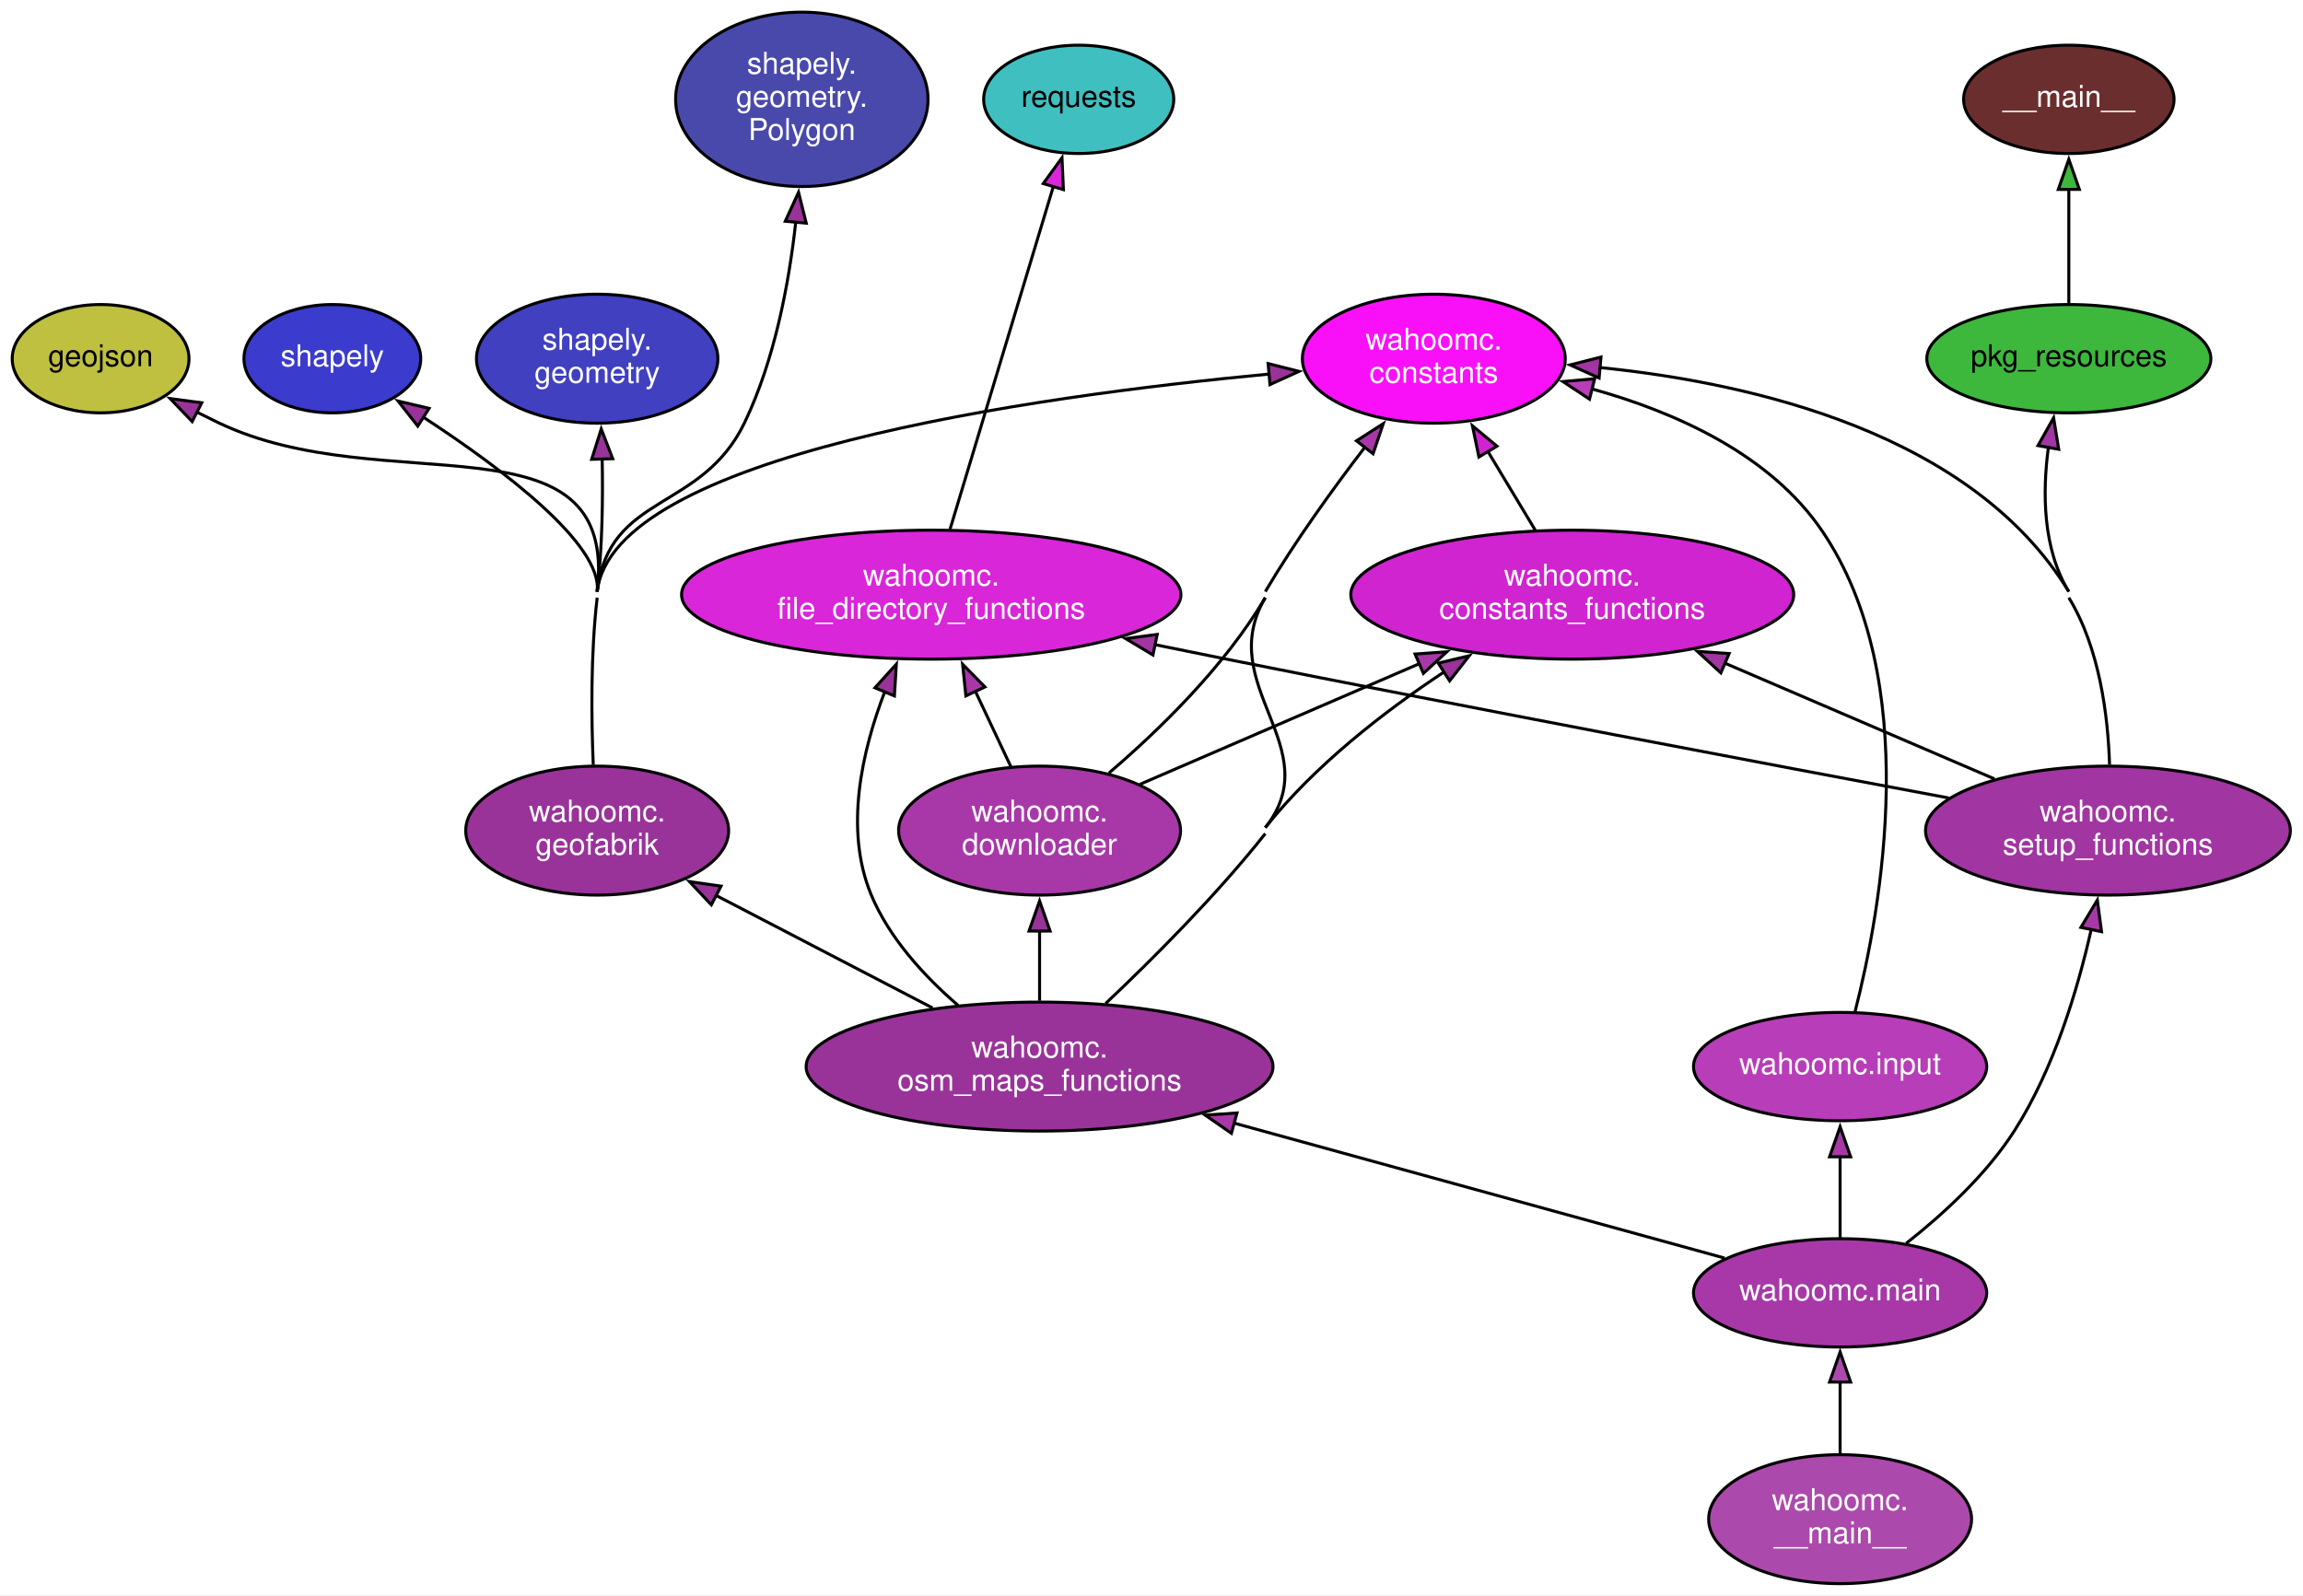
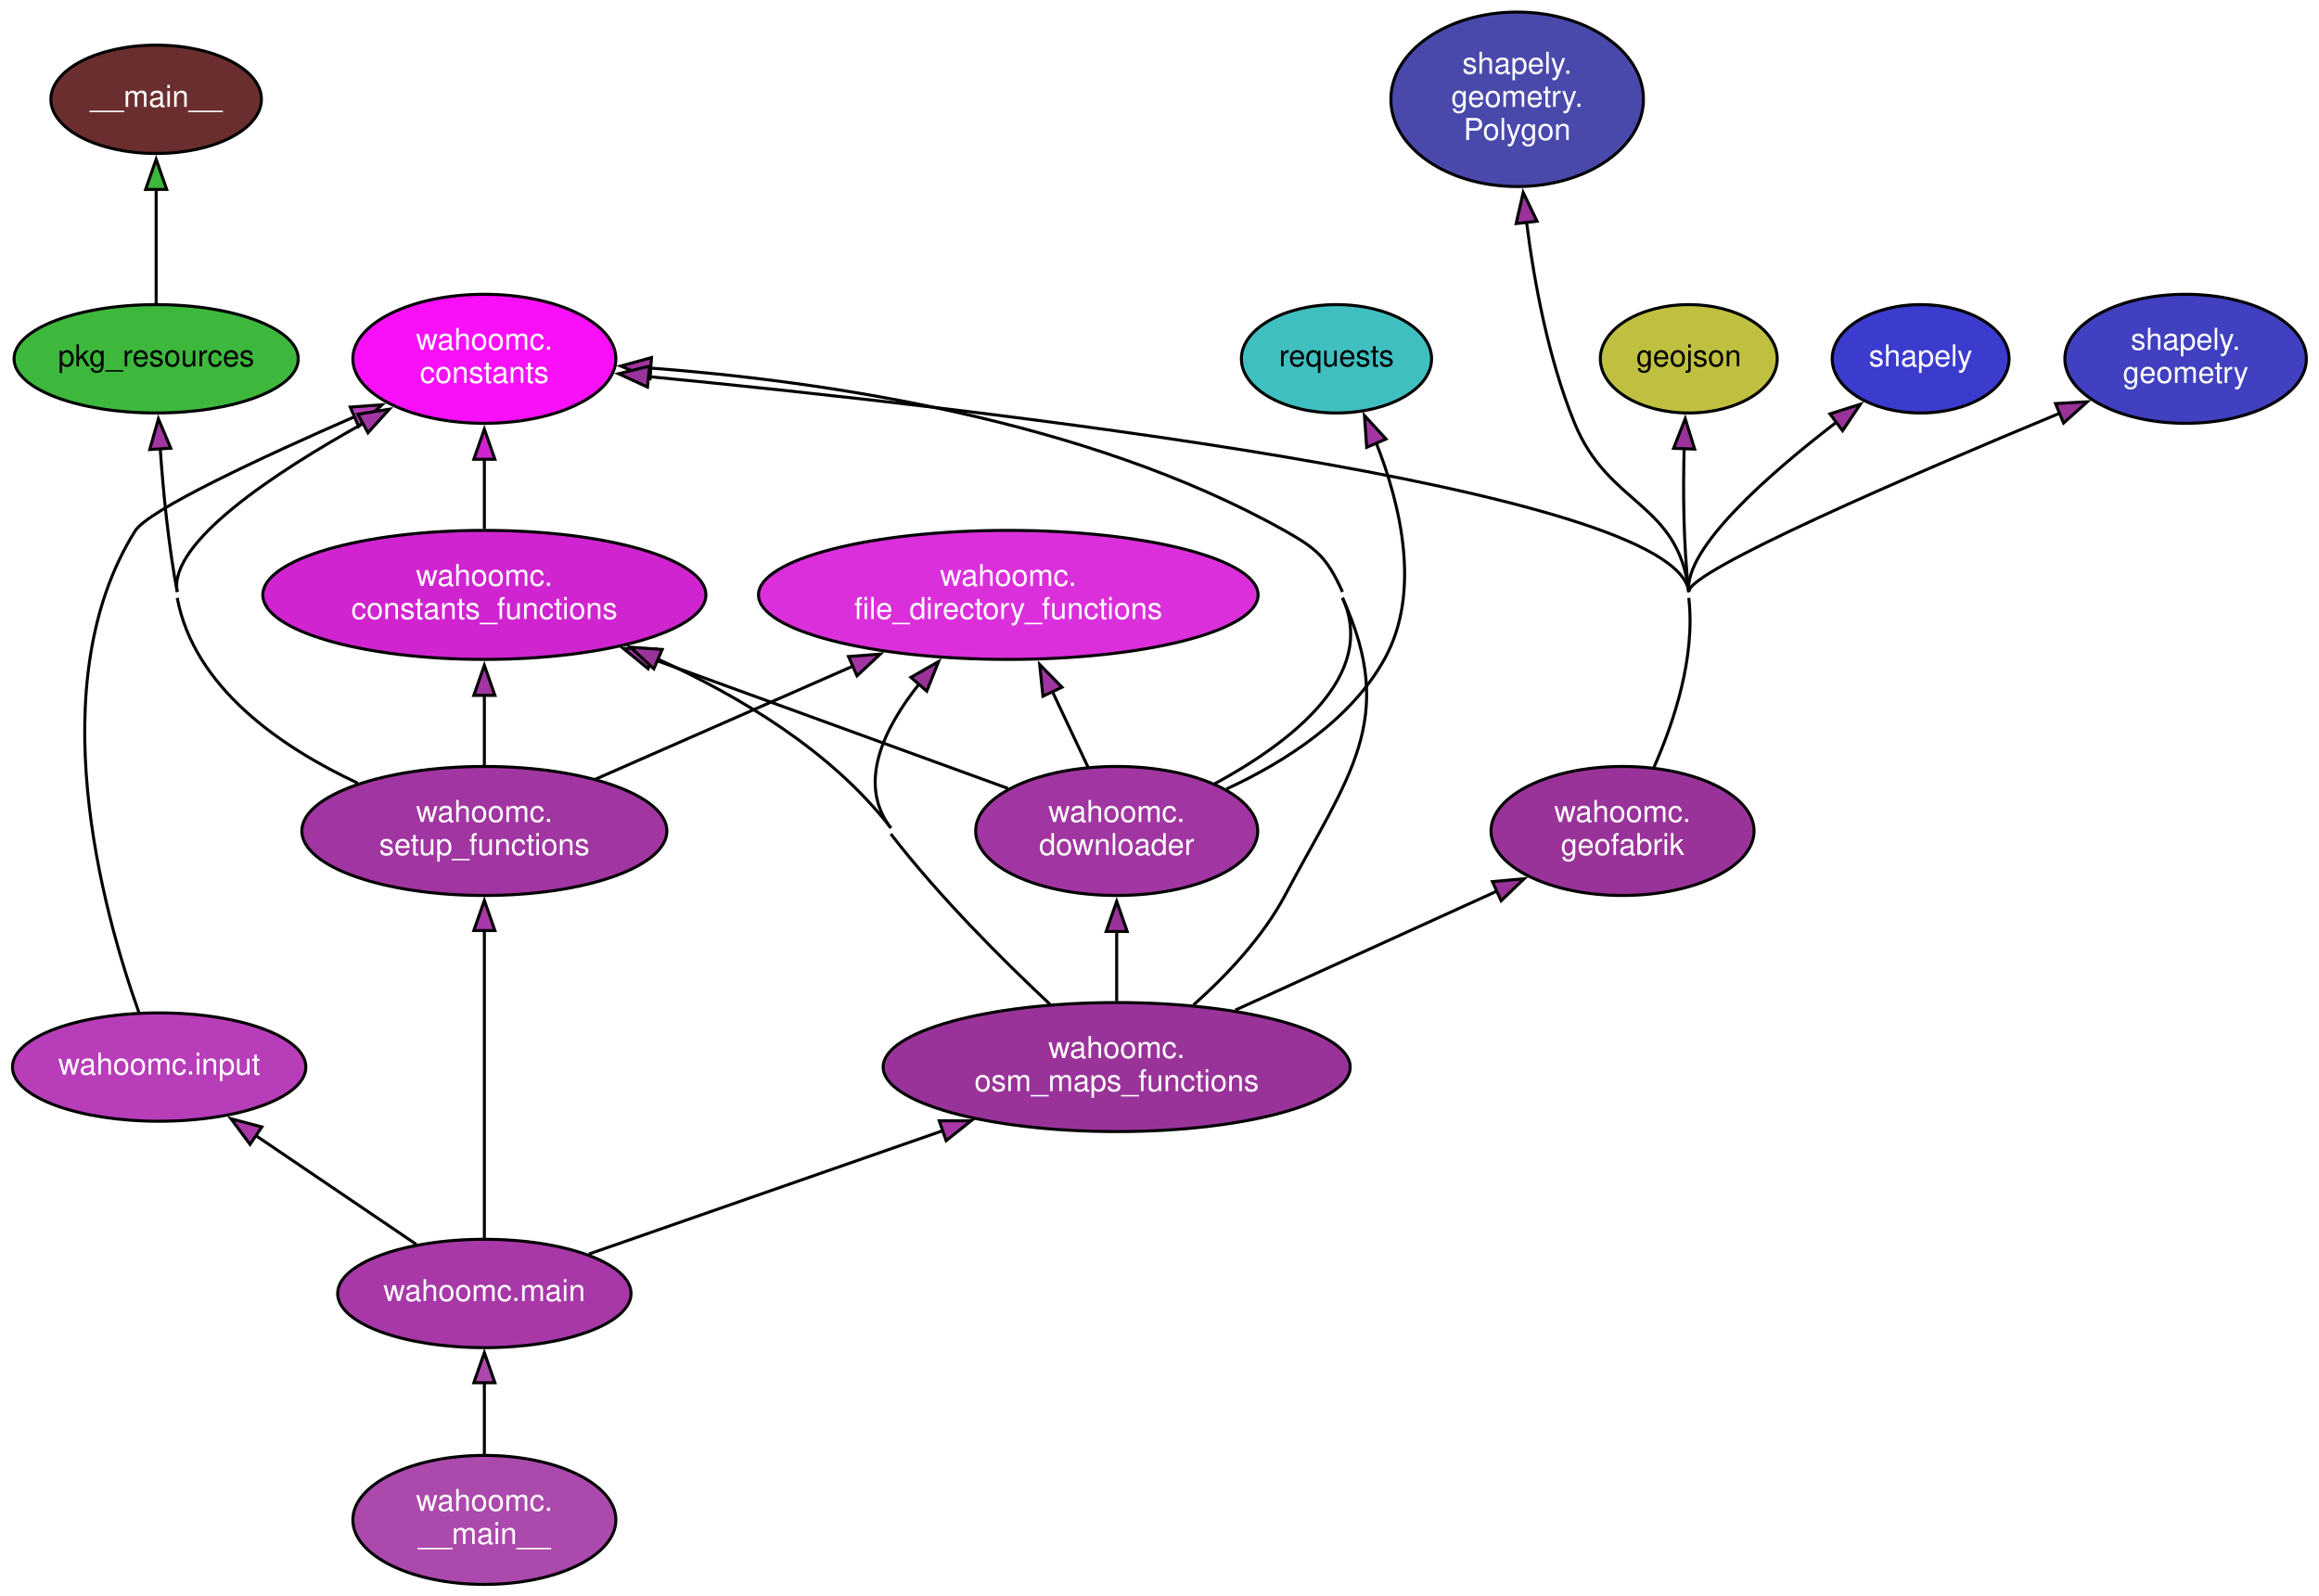
- <svg xmlns="http://www.w3.org/2000/svg" width="765pt" height="530pt" viewBox="0.00 0.00 765.24 530.11">
+ <svg xmlns="http://www.w3.org/2000/svg" width="770pt" height="530pt" viewBox="0.00 0.00 770.16 530.11">
  <g id="graph0" class="graph" transform="scale(1 1) rotate(0) translate(4 526.11)">
    <style>.edge&gt;path:hover{stroke-width:8}</style>
-     <polygon fill="white" stroke="none" points="-4,4 -4,-526.11 761.24,-526.11 761.24,4 -4,4" />
+     <polygon fill="white" stroke="none" points="-4,4 -4,-526.11 766.16,-526.11 766.16,4 -4,4" />
    <g id="node1" class="node">
      <style>.edge&gt;path:hover{stroke-width:8}</style>
-       <ellipse fill="#6b2e2e" stroke="black" cx="683.43" cy="-493.12" rx="34.96" ry="18" />
-       <text text-anchor="middle" x="683.43" y="-490.62" font-family="Helvetica,sans-Serif" font-size="10.00" fill="#ffffff">__main__</text>
+       <ellipse fill="#6b2e2e" stroke="black" cx="47.86" cy="-493.12" rx="34.96" ry="18" />
+       <text text-anchor="middle" x="47.86" y="-490.62" font-family="Helvetica,sans-Serif" font-size="10.00" fill="#ffffff">__main__</text>
    </g>
    <g id="node2" class="node">
      <style>.edge&gt;path:hover{stroke-width:8}</style>
-       <ellipse fill="#bfc040" stroke="black" cx="29.43" cy="-406.92" rx="29.37" ry="18" />
-       <text text-anchor="middle" x="29.43" y="-404.42" font-family="Helvetica,sans-Serif" font-size="10.00" fill="#000000">geojson</text>
+       <ellipse fill="#bfc040" stroke="black" cx="556.86" cy="-406.92" rx="29.37" ry="18" />
+       <text text-anchor="middle" x="556.86" y="-404.42" font-family="Helvetica,sans-Serif" font-size="10.00" fill="#000000">geojson</text>
    </g>
    <g id="node3" class="node">
      <style>.edge&gt;path:hover{stroke-width:8}</style>
-       <ellipse fill="#3db83d" stroke="black" cx="683.43" cy="-406.92" rx="47.19" ry="18" />
-       <text text-anchor="middle" x="683.43" y="-404.42" font-family="Helvetica,sans-Serif" font-size="10.00" fill="#000000">pkg_resources</text>
+       <ellipse fill="#3db83d" stroke="black" cx="47.86" cy="-406.92" rx="47.19" ry="18" />
+       <text text-anchor="middle" x="47.86" y="-404.42" font-family="Helvetica,sans-Serif" font-size="10.00" fill="#000000">pkg_resources</text>
    </g>
    <g id="edge1" class="edge">
      <style>.edge&gt;path:hover{stroke-width:8}</style>
-       <path fill="none" stroke="black" d="M683.43,-425.37C683.43,-436.32 683.43,-450.71 683.43,-463.32" />
-       <polygon fill="#3db83d" stroke="black" points="679.93,-463.18 683.43,-473.18 686.93,-463.19 679.93,-463.18" />
+       <path fill="none" stroke="black" d="M47.86,-425.37C47.86,-436.32 47.86,-450.71 47.86,-463.32" />
+       <polygon fill="#3db83d" stroke="black" points="44.36,-463.18 47.86,-473.18 51.36,-463.19 44.36,-463.18" />
    </g>
    <g id="node4" class="node">
      <style>.edge&gt;path:hover{stroke-width:8}</style>
-       <ellipse fill="#40bfc0" stroke="black" cx="354.43" cy="-493.12" rx="31.58" ry="18" />
-       <text text-anchor="middle" x="354.43" y="-490.62" font-family="Helvetica,sans-Serif" font-size="10.00" fill="#000000">requests</text>
+       <ellipse fill="#40bfc0" stroke="black" cx="439.86" cy="-406.92" rx="31.58" ry="18" />
+       <text text-anchor="middle" x="439.86" y="-404.42" font-family="Helvetica,sans-Serif" font-size="10.00" fill="#000000">requests</text>
    </g>
    <g id="node5" class="node">
      <style>.edge&gt;path:hover{stroke-width:8}</style>
-       <ellipse fill="#3b3bce" stroke="black" cx="106.43" cy="-406.92" rx="29.37" ry="18" />
-       <text text-anchor="middle" x="106.43" y="-404.42" font-family="Helvetica,sans-Serif" font-size="10.00" fill="#ffffff">shapely</text>
+       <ellipse fill="#3b3bce" stroke="black" cx="633.86" cy="-406.92" rx="29.37" ry="18" />
+       <text text-anchor="middle" x="633.86" y="-404.42" font-family="Helvetica,sans-Serif" font-size="10.00" fill="#ffffff">shapely</text>
    </g>
    <g id="node6" class="node">
      <style>.edge&gt;path:hover{stroke-width:8}</style>
-       <ellipse fill="#4040c0" stroke="black" cx="194.43" cy="-406.92" rx="40.11" ry="21.43" />
-       <text text-anchor="middle" x="194.43" y="-409.92" font-family="Helvetica,sans-Serif" font-size="10.00" fill="#ffffff">shapely.</text>
-       <text text-anchor="middle" x="194.43" y="-398.92" font-family="Helvetica,sans-Serif" font-size="10.00" fill="#ffffff">geometry</text>
+       <ellipse fill="#4040c0" stroke="black" cx="721.86" cy="-406.92" rx="40.11" ry="21.43" />
+       <text text-anchor="middle" x="721.86" y="-409.92" font-family="Helvetica,sans-Serif" font-size="10.00" fill="#ffffff">shapely.</text>
+       <text text-anchor="middle" x="721.86" y="-398.92" font-family="Helvetica,sans-Serif" font-size="10.00" fill="#ffffff">geometry</text>
    </g>
    <g id="node7" class="node">
      <style>.edge&gt;path:hover{stroke-width:8}</style>
-       <ellipse fill="#4949ac" stroke="black" cx="262.43" cy="-493.12" rx="41.94" ry="28.98" />
-       <text text-anchor="middle" x="262.43" y="-501.62" font-family="Helvetica,sans-Serif" font-size="10.00" fill="#ffffff">shapely.</text>
-       <text text-anchor="middle" x="262.43" y="-490.62" font-family="Helvetica,sans-Serif" font-size="10.00" fill="#ffffff">geometry.</text>
-       <text text-anchor="middle" x="262.43" y="-479.62" font-family="Helvetica,sans-Serif" font-size="10.00" fill="#ffffff">Polygon</text>
+       <ellipse fill="#4949ac" stroke="black" cx="499.86" cy="-493.12" rx="41.94" ry="28.98" />
+       <text text-anchor="middle" x="499.86" y="-501.62" font-family="Helvetica,sans-Serif" font-size="10.00" fill="#ffffff">shapely.</text>
+       <text text-anchor="middle" x="499.86" y="-490.62" font-family="Helvetica,sans-Serif" font-size="10.00" fill="#ffffff">geometry.</text>
+       <text text-anchor="middle" x="499.86" y="-479.62" font-family="Helvetica,sans-Serif" font-size="10.00" fill="#ffffff">Polygon</text>
    </g>
    <g id="node8" class="node">
      <style>.edge&gt;path:hover{stroke-width:8}</style>
-       <ellipse fill="#ac49ac" stroke="black" cx="607.43" cy="-21.21" rx="43.68" ry="21.43" />
-       <text text-anchor="middle" x="607.43" y="-24.21" font-family="Helvetica,sans-Serif" font-size="10.00" fill="#ffffff">wahoomc.</text>
-       <text text-anchor="middle" x="607.43" y="-13.21" font-family="Helvetica,sans-Serif" font-size="10.00" fill="#ffffff">__main__</text>
+       <ellipse fill="#ac49ac" stroke="black" cx="156.86" cy="-21.21" rx="43.68" ry="21.43" />
+       <text text-anchor="middle" x="156.86" y="-24.21" font-family="Helvetica,sans-Serif" font-size="10.00" fill="#ffffff">wahoomc.</text>
+       <text text-anchor="middle" x="156.86" y="-13.21" font-family="Helvetica,sans-Serif" font-size="10.00" fill="#ffffff">__main__</text>
    </g>
    <g id="node15" class="node">
      <style>.edge&gt;path:hover{stroke-width:8}</style>
-       <ellipse fill="#a838a8" stroke="black" cx="607.43" cy="-96.43" rx="48.72" ry="18" />
-       <text text-anchor="middle" x="607.43" y="-93.93" font-family="Helvetica,sans-Serif" font-size="10.00" fill="#ffffff">wahoomc.main</text>
+       <ellipse fill="#a838a8" stroke="black" cx="156.86" cy="-96.43" rx="48.72" ry="18" />
+       <text text-anchor="middle" x="156.86" y="-93.93" font-family="Helvetica,sans-Serif" font-size="10.00" fill="#ffffff">wahoomc.main</text>
    </g>
    <g id="edge23" class="edge">
      <style>.edge&gt;path:hover{stroke-width:8}</style>
-       <path fill="none" stroke="black" d="M607.43,-43C607.43,-50.41 607.43,-58.89 607.43,-66.84" />
-       <polygon fill="#ac49ac" stroke="black" points="603.93,-66.78 607.43,-76.78 610.93,-66.78 603.93,-66.78" />
+       <path fill="none" stroke="black" d="M156.86,-43C156.86,-50.41 156.86,-58.89 156.86,-66.84" />
+       <polygon fill="#ac49ac" stroke="black" points="153.36,-66.78 156.86,-76.78 160.36,-66.78 153.36,-66.78" />
    </g>
    <g id="node9" class="node">
      <style>.edge&gt;path:hover{stroke-width:8}</style>
-       <ellipse fill="#f910f9" stroke="black" cx="472.43" cy="-406.92" rx="43.68" ry="21.43" />
-       <text text-anchor="middle" x="472.43" y="-409.92" font-family="Helvetica,sans-Serif" font-size="10.00" fill="#ffffff">wahoomc.</text>
-       <text text-anchor="middle" x="472.43" y="-398.92" font-family="Helvetica,sans-Serif" font-size="10.00" fill="#ffffff">constants</text>
+       <ellipse fill="#f910f9" stroke="black" cx="156.86" cy="-406.92" rx="43.68" ry="21.43" />
+       <text text-anchor="middle" x="156.86" y="-409.92" font-family="Helvetica,sans-Serif" font-size="10.00" fill="#ffffff">wahoomc.</text>
+       <text text-anchor="middle" x="156.86" y="-398.92" font-family="Helvetica,sans-Serif" font-size="10.00" fill="#ffffff">constants</text>
    </g>
    <g id="node10" class="node">
      <style>.edge&gt;path:hover{stroke-width:8}</style>
-       <ellipse fill="#d024d0" stroke="black" cx="518.43" cy="-328.49" rx="73.58" ry="21.43" />
-       <text text-anchor="middle" x="518.43" y="-331.49" font-family="Helvetica,sans-Serif" font-size="10.00" fill="#ffffff">wahoomc.</text>
-       <text text-anchor="middle" x="518.43" y="-320.49" font-family="Helvetica,sans-Serif" font-size="10.00" fill="#ffffff">constants_functions</text>
+       <ellipse fill="#d024d0" stroke="black" cx="156.86" cy="-328.49" rx="73.58" ry="21.43" />
+       <text text-anchor="middle" x="156.86" y="-331.49" font-family="Helvetica,sans-Serif" font-size="10.00" fill="#ffffff">wahoomc.</text>
+       <text text-anchor="middle" x="156.86" y="-320.49" font-family="Helvetica,sans-Serif" font-size="10.00" fill="#ffffff">constants_functions</text>
    </g>
    <g id="edge8" class="edge">
      <style>.edge&gt;path:hover{stroke-width:8}</style>
-       <path fill="none" stroke="black" d="M506.11,-349.97C501.29,-357.98 495.66,-367.33 490.41,-376.06" />
-       <polygon fill="#d024d0" stroke="black" points="487.41,-374.24 485.26,-384.61 493.41,-377.85 487.41,-374.24" />
+       <path fill="none" stroke="black" d="M156.86,-350.38C156.86,-357.54 156.86,-365.73 156.86,-373.58" />
+       <polygon fill="#d024d0" stroke="black" points="153.36,-373.55 156.86,-383.55 160.36,-373.55 153.36,-373.55" />
    </g>
    <g id="node11" class="node">
      <style>.edge&gt;path:hover{stroke-width:8}</style>
-       <ellipse fill="#a838a8" stroke="black" cx="341.43" cy="-250.07" rx="46.84" ry="21.43" />
-       <text text-anchor="middle" x="341.43" y="-253.07" font-family="Helvetica,sans-Serif" font-size="10.00" fill="#ffffff">wahoomc.</text>
-       <text text-anchor="middle" x="341.43" y="-242.07" font-family="Helvetica,sans-Serif" font-size="10.00" fill="#ffffff">downloader</text>
+       <ellipse fill="#a135a1" stroke="black" cx="366.86" cy="-250.07" rx="46.84" ry="21.43" />
+       <text text-anchor="middle" x="366.86" y="-253.07" font-family="Helvetica,sans-Serif" font-size="10.00" fill="#ffffff">wahoomc.</text>
+       <text text-anchor="middle" x="366.86" y="-242.07" font-family="Helvetica,sans-Serif" font-size="10.00" fill="#ffffff">downloader</text>
+     </g>
+     <g id="edge4" class="edge">
+       <style>.edge&gt;path:hover{stroke-width:8}</style>
+       <path fill="none" stroke="black" d="M403.35,-264.02C422.66,-272.96 444.66,-286.95 455.86,-307.28 468.07,-329.43 461.18,-358.35 452.99,-379.13" />
+       <polygon fill="#a135a1" stroke="black" points="449.88,-377.51 449.15,-388.08 456.31,-380.27 449.88,-377.51" />
    </g>
    <g id="edge9" class="edge">
      <style>.edge&gt;path:hover{stroke-width:8}</style>
-       <path fill="none" stroke="black" d="M364.48,-269.21C381.11,-283.43 402.92,-304.6 416.43,-327.49" />
-       <path fill="none" stroke="black" d="M416.43,-329.49C426.31,-346.23 438.99,-363.79 449.79,-377.85" />
-       <polygon fill="#a838a8" stroke="black" points="446.73,-379.62 455.64,-385.35 452.25,-375.32 446.73,-379.62" />
+       <path fill="none" stroke="black" d="M441.86,-329.49C436.74,-340.71 433.61,-343.66 422.86,-349.71 356.46,-387.04 268.07,-399.65 211.8,-403.86" />
+       <polygon fill="#a135a1" stroke="black" points="211.9,-400.35 202.16,-404.51 212.37,-407.33 211.9,-400.35" />
+       <path fill="none" stroke="black" d="M399.25,-265.66C424.57,-279.37 453.67,-301.62 441.86,-327.49" />
    </g>
    <g id="edge14" class="edge">
      <style>.edge&gt;path:hover{stroke-width:8}</style>
-       <path fill="none" stroke="black" d="M374.73,-265.44C400.97,-276.77 438.01,-292.76 467.9,-305.67" />
-       <polygon fill="#a838a8" stroke="black" points="466.2,-308.75 476.76,-309.5 468.97,-302.32 466.2,-308.75" />
+       <path fill="none" stroke="black" d="M330.76,-264.2C298.2,-276.05 249.83,-293.66 212.36,-307.29" />
+       <polygon fill="#a135a1" stroke="black" points="211.23,-303.98 203.03,-310.69 213.63,-310.56 211.23,-303.98" />
    </g>
    <g id="node12" class="node">
      <style>.edge&gt;path:hover{stroke-width:8}</style>
-       <ellipse fill="#d926d9" stroke="black" cx="305.43" cy="-328.49" rx="82.96" ry="21.43" />
-       <text text-anchor="middle" x="305.43" y="-331.49" font-family="Helvetica,sans-Serif" font-size="10.00" fill="#ffffff">wahoomc.</text>
-       <text text-anchor="middle" x="305.43" y="-320.49" font-family="Helvetica,sans-Serif" font-size="10.00" fill="#ffffff">file_directory_functions</text>
+       <ellipse fill="#db2fdb" stroke="black" cx="330.86" cy="-328.49" rx="82.96" ry="21.43" />
+       <text text-anchor="middle" x="330.86" y="-331.49" font-family="Helvetica,sans-Serif" font-size="10.00" fill="#ffffff">wahoomc.</text>
+       <text text-anchor="middle" x="330.86" y="-320.49" font-family="Helvetica,sans-Serif" font-size="10.00" fill="#ffffff">file_directory_functions</text>
    </g>
    <g id="edge18" class="edge">
      <style>.edge&gt;path:hover{stroke-width:8}</style>
-       <path fill="none" stroke="black" d="M331.97,-271.15C328.34,-278.86 324.11,-287.85 320.1,-296.36" />
-       <polygon fill="#a838a8" stroke="black" points="316.94,-294.84 315.85,-305.38 323.28,-297.82 316.94,-294.84" />
-     </g>
-     <g id="edge4" class="edge">
-       <style>.edge&gt;path:hover{stroke-width:8}</style>
-       <path fill="none" stroke="black" d="M311.64,-350.09C320.35,-379.02 336.25,-431.76 346.02,-464.2" />
-       <polygon fill="#d926d9" stroke="black" points="342.65,-465.13 348.88,-473.7 349.35,-463.11 342.65,-465.13" />
+       <path fill="none" stroke="black" d="M357.4,-271.15C353.77,-278.86 349.53,-287.85 345.52,-296.36" />
+       <polygon fill="#a135a1" stroke="black" points="342.37,-294.84 341.28,-305.38 348.7,-297.82 342.37,-294.84" />
    </g>
    <g id="node13" class="node">
      <style>.edge&gt;path:hover{stroke-width:8}</style>
-       <ellipse fill="#993399" stroke="black" cx="194.43" cy="-250.07" rx="43.68" ry="21.43" />
-       <text text-anchor="middle" x="194.43" y="-253.07" font-family="Helvetica,sans-Serif" font-size="10.00" fill="#ffffff">wahoomc.</text>
-       <text text-anchor="middle" x="194.43" y="-242.07" font-family="Helvetica,sans-Serif" font-size="10.00" fill="#ffffff">geofabrik</text>
+       <ellipse fill="#993399" stroke="black" cx="534.86" cy="-250.07" rx="43.68" ry="21.43" />
+       <text text-anchor="middle" x="534.86" y="-253.07" font-family="Helvetica,sans-Serif" font-size="10.00" fill="#ffffff">wahoomc.</text>
+       <text text-anchor="middle" x="534.86" y="-242.07" font-family="Helvetica,sans-Serif" font-size="10.00" fill="#ffffff">geofabrik</text>
    </g>
    <g id="edge2" class="edge">
      <style>.edge&gt;path:hover{stroke-width:8}</style>
-       <path fill="none" stroke="black" d="M193.13,-271.9C192.48,-287.31 192.24,-308.78 194.43,-327.49" />
-       <path fill="none" stroke="black" d="M194.43,-329.49C201.56,-390.4 123.68,-359.09 68.43,-385.71 66.14,-386.81 63.79,-387.97 61.43,-389.15" />
-       <polygon fill="#993399" stroke="black" points="59.86,-386.02 52.53,-393.67 63.03,-392.26 59.86,-386.02" />
+       <path fill="none" stroke="black" d="M556.86,-329.49C555.05,-345.25 554.94,-362.95 555.32,-377.35" />
+       <polygon fill="#993399" stroke="black" points="551.81,-377.18 555.68,-387.04 558.81,-376.92 551.81,-377.18" />
    </g>
    <g id="edge5" class="edge">
      <style>.edge&gt;path:hover{stroke-width:8}</style>
-       <path fill="none" stroke="black" d="M194.43,-329.49C196.28,-345.26 162.78,-370.42 136.59,-387.53" />
-       <polygon fill="#993399" stroke="black" points="134.82,-384.51 128.27,-392.84 138.58,-390.41 134.82,-384.51" />
+       <path fill="none" stroke="black" d="M556.86,-329.49C555.21,-343.88 583.34,-368.57 606.06,-385.99" />
+       <polygon fill="#993399" stroke="black" points="603.74,-388.62 613.84,-391.82 607.93,-383.02 603.74,-388.62" />
    </g>
    <g id="edge6" class="edge">
      <style>.edge&gt;path:hover{stroke-width:8}</style>
-       <path fill="none" stroke="black" d="M194.43,-329.49C196.13,-343.97 196.37,-360.09 196.09,-373.78" />
-       <polygon fill="#993399" stroke="black" points="192.6,-373.47 195.78,-383.57 199.59,-373.68 192.6,-373.47" />
+       <path fill="none" stroke="black" d="M556.86,-329.49C556.09,-336.25 631.14,-368.55 680.28,-388.94" />
+       <polygon fill="#993399" stroke="black" points="678.65,-392.05 689.23,-392.64 681.33,-385.58 678.65,-392.05" />
    </g>
    <g id="edge7" class="edge">
      <style>.edge&gt;path:hover{stroke-width:8}</style>
-       <path fill="none" stroke="black" d="M194.43,-329.49C198.28,-362.41 229.11,-355.82 243.43,-385.71 253.38,-406.46 258.15,-431.75 260.43,-452.46" />
-       <polygon fill="#993399" stroke="black" points="256.93,-452.61 261.34,-462.24 263.9,-451.96 256.93,-452.61" />
+       <path fill="none" stroke="black" d="M556.86,-329.49C553.43,-359.45 530.2,-357.76 518.86,-385.71 510.26,-406.88 505.55,-431.99 502.96,-452.5" />
+       <polygon fill="#993399" stroke="black" points="499.52,-451.84 501.87,-462.17 506.47,-452.62 499.52,-451.84" />
    </g>
    <g id="edge10" class="edge">
      <style>.edge&gt;path:hover{stroke-width:8}</style>
-       <path fill="none" stroke="black" d="M194.43,-329.49C199.73,-374.8 338.44,-394.34 417.88,-401.83" />
-       <polygon fill="#993399" stroke="black" points="417.36,-405.3 427.64,-402.71 417.99,-398.32 417.36,-405.3" />
+       <path fill="none" stroke="black" d="M556.86,-329.49C552.91,-363.97 319.72,-390.52 211.25,-401.02" />
+       <polygon fill="#993399" stroke="black" points="211.04,-397.52 201.42,-401.96 211.71,-404.49 211.04,-397.52" />
+       <path fill="none" stroke="black" d="M545.25,-271.13C551.98,-286.33 559.11,-307.88 556.86,-327.49" />
    </g>
    <g id="node14" class="node">
      <style>.edge&gt;path:hover{stroke-width:8}</style>
-       <ellipse fill="#b83db8" stroke="black" cx="607.43" cy="-171.64" rx="48.72" ry="18" />
-       <text text-anchor="middle" x="607.43" y="-169.14" font-family="Helvetica,sans-Serif" font-size="10.00" fill="#ffffff">wahoomc.input</text>
+       <ellipse fill="#b83db8" stroke="black" cx="48.86" cy="-171.64" rx="48.72" ry="18" />
+       <text text-anchor="middle" x="48.86" y="-169.14" font-family="Helvetica,sans-Serif" font-size="10.00" fill="#ffffff">wahoomc.input</text>
    </g>
    <g id="edge11" class="edge">
      <style>.edge&gt;path:hover{stroke-width:8}</style>
-       <path fill="none" stroke="black" d="M612.38,-189.82C621.05,-223.72 635.06,-300.22 601.43,-349.71 584.12,-375.19 552.55,-389.21 524.98,-396.87" />
-       <polygon fill="#b83db8" stroke="black" points="524.16,-393.47 515.33,-399.32 525.88,-400.25 524.16,-393.47" />
+       <path fill="none" stroke="black" d="M42.1,-189.86C30.1,-223.52 9.16,-299.12 40.86,-349.71 45.22,-356.67 82.77,-374.15 113.99,-387.79" />
+       <polygon fill="#b83db8" stroke="black" points="112.32,-390.88 122.88,-391.64 115.1,-384.45 112.32,-390.88" />
    </g>
    <g id="edge22" class="edge">
      <style>.edge&gt;path:hover{stroke-width:8}</style>
-       <path fill="none" stroke="black" d="M607.43,-114.78C607.43,-122.83 607.43,-132.63 607.43,-141.75" />
-       <polygon fill="#a838a8" stroke="black" points="603.93,-141.65 607.43,-151.65 610.93,-141.65 603.93,-141.65" />
+       <path fill="none" stroke="black" d="M134.22,-112.77C118.67,-123.32 97.8,-137.46 80.6,-149.13" />
+       <polygon fill="#a838a8" stroke="black" points="79.04,-145.95 72.72,-154.46 82.96,-151.75 79.04,-145.95" />
    </g>
    <g id="node16" class="node">
      <style>.edge&gt;path:hover{stroke-width:8}</style>
-       <ellipse fill="#993399" stroke="black" cx="341.43" cy="-171.64" rx="77.56" ry="21.43" />
-       <text text-anchor="middle" x="341.43" y="-174.64" font-family="Helvetica,sans-Serif" font-size="10.00" fill="#ffffff">wahoomc.</text>
-       <text text-anchor="middle" x="341.43" y="-163.64" font-family="Helvetica,sans-Serif" font-size="10.00" fill="#ffffff">osm_maps_functions</text>
+       <ellipse fill="#993399" stroke="black" cx="366.86" cy="-171.64" rx="77.56" ry="21.43" />
+       <text text-anchor="middle" x="366.86" y="-174.64" font-family="Helvetica,sans-Serif" font-size="10.00" fill="#ffffff">wahoomc.</text>
+       <text text-anchor="middle" x="366.86" y="-163.64" font-family="Helvetica,sans-Serif" font-size="10.00" fill="#ffffff">osm_maps_functions</text>
    </g>
    <g id="edge24" class="edge">
      <style>.edge&gt;path:hover{stroke-width:8}</style>
-       <path fill="none" stroke="black" d="M569.04,-107.99C526.41,-119.73 456.91,-138.86 405.91,-152.89" />
-       <polygon fill="#a838a8" stroke="black" points="405.17,-149.47 396.46,-155.5 407.03,-156.22 405.17,-149.47" />
+       <path fill="none" stroke="black" d="M191.54,-109.52C223.45,-120.64 271.41,-137.36 309.1,-150.5" />
+       <polygon fill="#a838a8" stroke="black" points="307.92,-153.8 318.51,-153.78 310.22,-147.19 307.92,-153.8" />
    </g>
    <g id="node17" class="node">
      <style>.edge&gt;path:hover{stroke-width:8}</style>
-       <ellipse fill="#a135a1" stroke="black" cx="696.43" cy="-250.07" rx="60.62" ry="21.43" />
-       <text text-anchor="middle" x="696.43" y="-253.07" font-family="Helvetica,sans-Serif" font-size="10.00" fill="#ffffff">wahoomc.</text>
-       <text text-anchor="middle" x="696.43" y="-242.07" font-family="Helvetica,sans-Serif" font-size="10.00" fill="#ffffff">setup_functions</text>
+       <ellipse fill="#a135a1" stroke="black" cx="156.86" cy="-250.07" rx="60.62" ry="21.43" />
+       <text text-anchor="middle" x="156.86" y="-253.07" font-family="Helvetica,sans-Serif" font-size="10.00" fill="#ffffff">wahoomc.</text>
+       <text text-anchor="middle" x="156.86" y="-242.07" font-family="Helvetica,sans-Serif" font-size="10.00" fill="#ffffff">setup_functions</text>
    </g>
    <g id="edge25" class="edge">
      <style>.edge&gt;path:hover{stroke-width:8}</style>
-       <path fill="none" stroke="black" d="M629.39,-112.88C641.55,-122.45 656.05,-135.7 665.43,-150.43 678.42,-170.8 686.32,-197.01 690.89,-217.3" />
-       <polygon fill="#a838a8" stroke="black" points="687.44,-217.9 692.9,-226.98 694.3,-216.48 687.44,-217.9" />
+       <path fill="none" stroke="black" d="M156.86,-114.82C156.86,-139.79 156.86,-186.22 156.86,-217.38" />
+       <polygon fill="#a838a8" stroke="black" points="153.36,-216.99 156.86,-226.99 160.36,-216.99 153.36,-216.99" />
    </g>
    <g id="edge12" class="edge">
      <style>.edge&gt;path:hover{stroke-width:8}</style>
-       <path fill="none" stroke="black" d="M363.39,-192.61C379.06,-207.42 400.16,-228.52 416.43,-249.07" />
-       <path fill="none" stroke="black" d="M416.43,-251.07C437.52,-277.69 399.17,-298.24 416.43,-327.49" />
+       <path fill="none" stroke="black" d="M392.36,-192.27C403.39,-202.09 415.45,-214.85 422.86,-228.85 443.75,-268.31 460.39,-286.88 441.86,-327.49" />
    </g>
    <g id="edge15" class="edge">
      <style>.edge&gt;path:hover{stroke-width:8}</style>
-       <path fill="none" stroke="black" d="M416.43,-251.07C432.73,-271.64 455.81,-289.55 475.9,-302.85" />
-       <polygon fill="#993399" stroke="black" points="473.9,-305.73 484.21,-308.19 477.69,-299.84 473.9,-305.73" />
+       <path fill="none" stroke="black" d="M344.73,-192.48C328.98,-207.22 307.85,-228.3 291.86,-249.07" />
+       <path fill="none" stroke="black" d="M291.86,-251.07C272.19,-276.61 241.4,-294.98 214.18,-307.29" />
+       <polygon fill="#993399" stroke="black" points="213.14,-303.93 205.35,-311.12 215.92,-310.36 213.14,-303.93" />
    </g>
    <g id="edge17" class="edge">
      <style>.edge&gt;path:hover{stroke-width:8}</style>
-       <path fill="none" stroke="black" d="M341.43,-193.52C341.43,-200.68 341.43,-208.88 341.43,-216.73" />
-       <polygon fill="#993399" stroke="black" points="337.93,-216.69 341.43,-226.69 344.93,-216.69 337.93,-216.69" />
+       <path fill="none" stroke="black" d="M366.86,-193.52C366.86,-200.68 366.86,-208.88 366.86,-216.73" />
+       <polygon fill="#993399" stroke="black" points="363.36,-216.69 366.86,-226.69 370.36,-216.69 363.36,-216.69" />
    </g>
    <g id="edge19" class="edge">
      <style>.edge&gt;path:hover{stroke-width:8}</style>
-       <path fill="none" stroke="black" d="M314.39,-191.94C303.19,-201.6 291.43,-214.34 285.43,-228.85 276.48,-250.52 282.41,-276.57 290.07,-296.45" />
-       <polygon fill="#993399" stroke="black" points="286.73,-297.54 293.84,-305.4 293.19,-294.83 286.73,-297.54" />
+       <path fill="none" stroke="black" d="M291.86,-251.07C280.62,-265.67 289.35,-284.01 301.38,-299.06" />
+       <polygon fill="#993399" stroke="black" points="298.51,-301.1 307.72,-306.35 303.79,-296.51 298.51,-301.1" />
    </g>
    <g id="edge21" class="edge">
      <style>.edge&gt;path:hover{stroke-width:8}</style>
-       <path fill="none" stroke="black" d="M305.85,-191.14C284.14,-202.43 256.34,-216.88 233.95,-228.52" />
-       <polygon fill="#993399" stroke="black" points="232.36,-225.4 225.1,-233.12 235.59,-231.61 232.36,-225.4" />
+       <path fill="none" stroke="black" d="M406.25,-190.56C432.45,-202.48 466.8,-218.11 493.41,-230.21" />
+       <polygon fill="#993399" stroke="black" points="491.64,-233.25 502.19,-234.2 494.53,-226.88 491.64,-233.25" />
    </g>
    <g id="edge3" class="edge">
      <style>.edge&gt;path:hover{stroke-width:8}</style>
-       <path fill="none" stroke="black" d="M683.43,-329.49C674.73,-343.75 674.59,-362.47 676.69,-377.82" />
-       <polygon fill="#a135a1" stroke="black" points="673.18,-378.04 678.37,-387.27 680.07,-376.81 673.18,-378.04" />
+       <path fill="none" stroke="black" d="M114.85,-265.94C89.27,-277.9 60.45,-297.7 54.86,-327.49" />
+       <path fill="none" stroke="black" d="M54.86,-329.49C51.92,-345.15 50.2,-362.84 49.2,-377.26" />
+       <polygon fill="#a135a1" stroke="black" points="45.73,-376.78 48.61,-386.98 52.71,-377.21 45.73,-376.78" />
    </g>
    <g id="edge13" class="edge">
      <style>.edge&gt;path:hover{stroke-width:8}</style>
-       <path fill="none" stroke="black" d="M696.96,-271.98C696.46,-288.22 693.67,-310.72 683.43,-327.49" />
-       <path fill="none" stroke="black" d="M683.43,-329.49C651.36,-382.06 578.47,-398.85 527.38,-404" />
-       <polygon fill="#a135a1" stroke="black" points="527.35,-400.49 517.7,-404.85 527.97,-407.46 527.35,-400.49" />
+       <path fill="none" stroke="black" d="M54.86,-329.49C51.82,-345.71 86.94,-368.97 116.79,-385.56" />
+       <polygon fill="#a135a1" stroke="black" points="114.86,-388.5 125.32,-390.19 118.2,-382.35 114.86,-388.5" />
    </g>
    <g id="edge16" class="edge">
      <style>.edge&gt;path:hover{stroke-width:8}</style>
-       <path fill="none" stroke="black" d="M658.68,-267.27C632.62,-278.46 597.67,-293.47 569.17,-305.71" />
-       <polygon fill="#a135a1" stroke="black" points="567.8,-302.49 559.99,-309.65 570.56,-308.92 567.8,-302.49" />
+       <path fill="none" stroke="black" d="M156.86,-271.95C156.86,-279.11 156.86,-287.3 156.86,-295.15" />
+       <polygon fill="#a135a1" stroke="black" points="153.36,-295.12 156.86,-305.12 160.36,-295.12 153.36,-295.12" />
    </g>
    <g id="edge20" class="edge">
      <style>.edge&gt;path:hover{stroke-width:8}</style>
-       <path fill="none" stroke="black" d="M643.54,-260.91C584.64,-271.93 486.64,-290.46 402.43,-307.28 395.07,-308.75 387.39,-310.31 379.72,-311.88" />
-       <polygon fill="#a135a1" stroke="black" points="379.11,-308.43 370.02,-313.88 380.52,-315.29 379.11,-308.43" />
+       <path fill="none" stroke="black" d="M193.76,-267.27C218.7,-278.23 251.99,-292.85 279.51,-304.94" />
+       <polygon fill="#a135a1" stroke="black" points="277.8,-308.01 288.36,-308.83 280.61,-301.6 277.8,-308.01" />
    </g>
  </g>
</svg>
